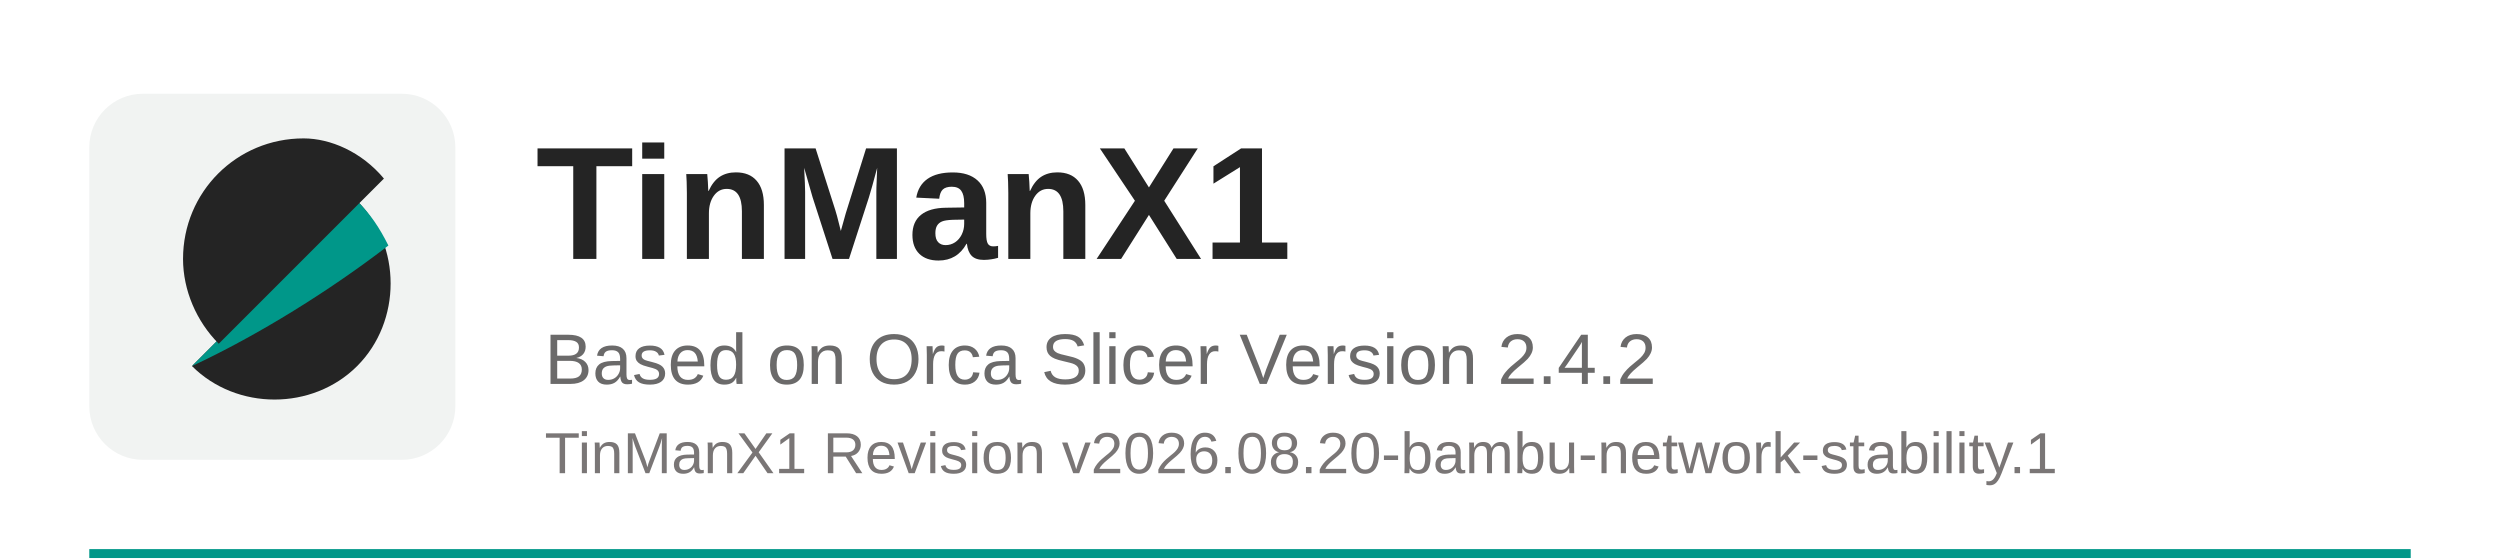
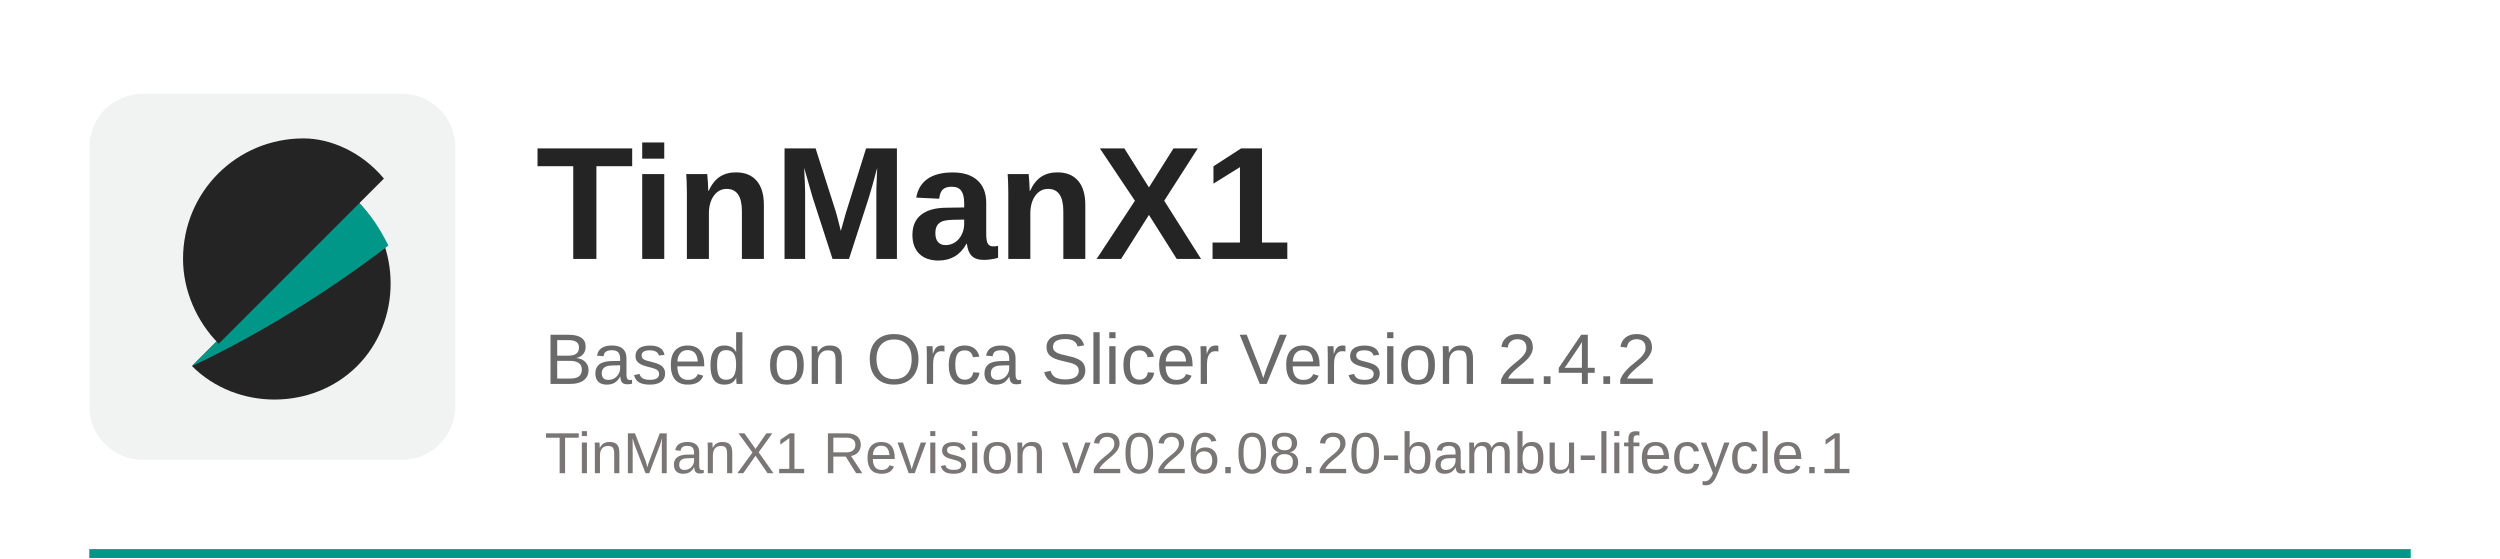
<svg xmlns="http://www.w3.org/2000/svg" width="560" height="125" viewBox="0 0 560 125">
  <rect x="20" y="123" width="520" height="2" fill="#009789" />
  <rect x="20" y="21" width="82" height="82" rx="12" fill="#f1f3f2" />
  <path d="M43 82c10 10 27 10 37 0s10-27 0-37L43 82z" fill="#242424" />
  <path d="M80 45L43 82c15-7 31-17 44-27-2-4-4-7-7-10z" fill="#009789" />
  <path d="M68 31c-15 0-27 12-27 27 0 7 3 14 8 19l37-37c-5-6-12-9-18-9z" fill="#242424" />
  <text x="120" y="58" font-family="Arial, Helvetica, sans-serif" font-size="36" font-weight="700" fill="#242424">TinManX1</text>
  <text x="122" y="86" font-family="Arial, Helvetica, sans-serif" font-size="16" fill="#6b6a6a">Based on Orca Slicer Version 2.4.2</text>
-   <text x="122" y="106" font-family="Arial, Helvetica, sans-serif" font-size="13" fill="#7a7676">TinManX1 Revision v2026.08.20-bambu-network-stability.1</text>
+   <text x="122" y="106" font-family="Arial, Helvetica, sans-serif" font-size="13" fill="#7a7676">TinManX1 Revision v2026.08.20-bambu-lifecycle.1</text>
</svg>
